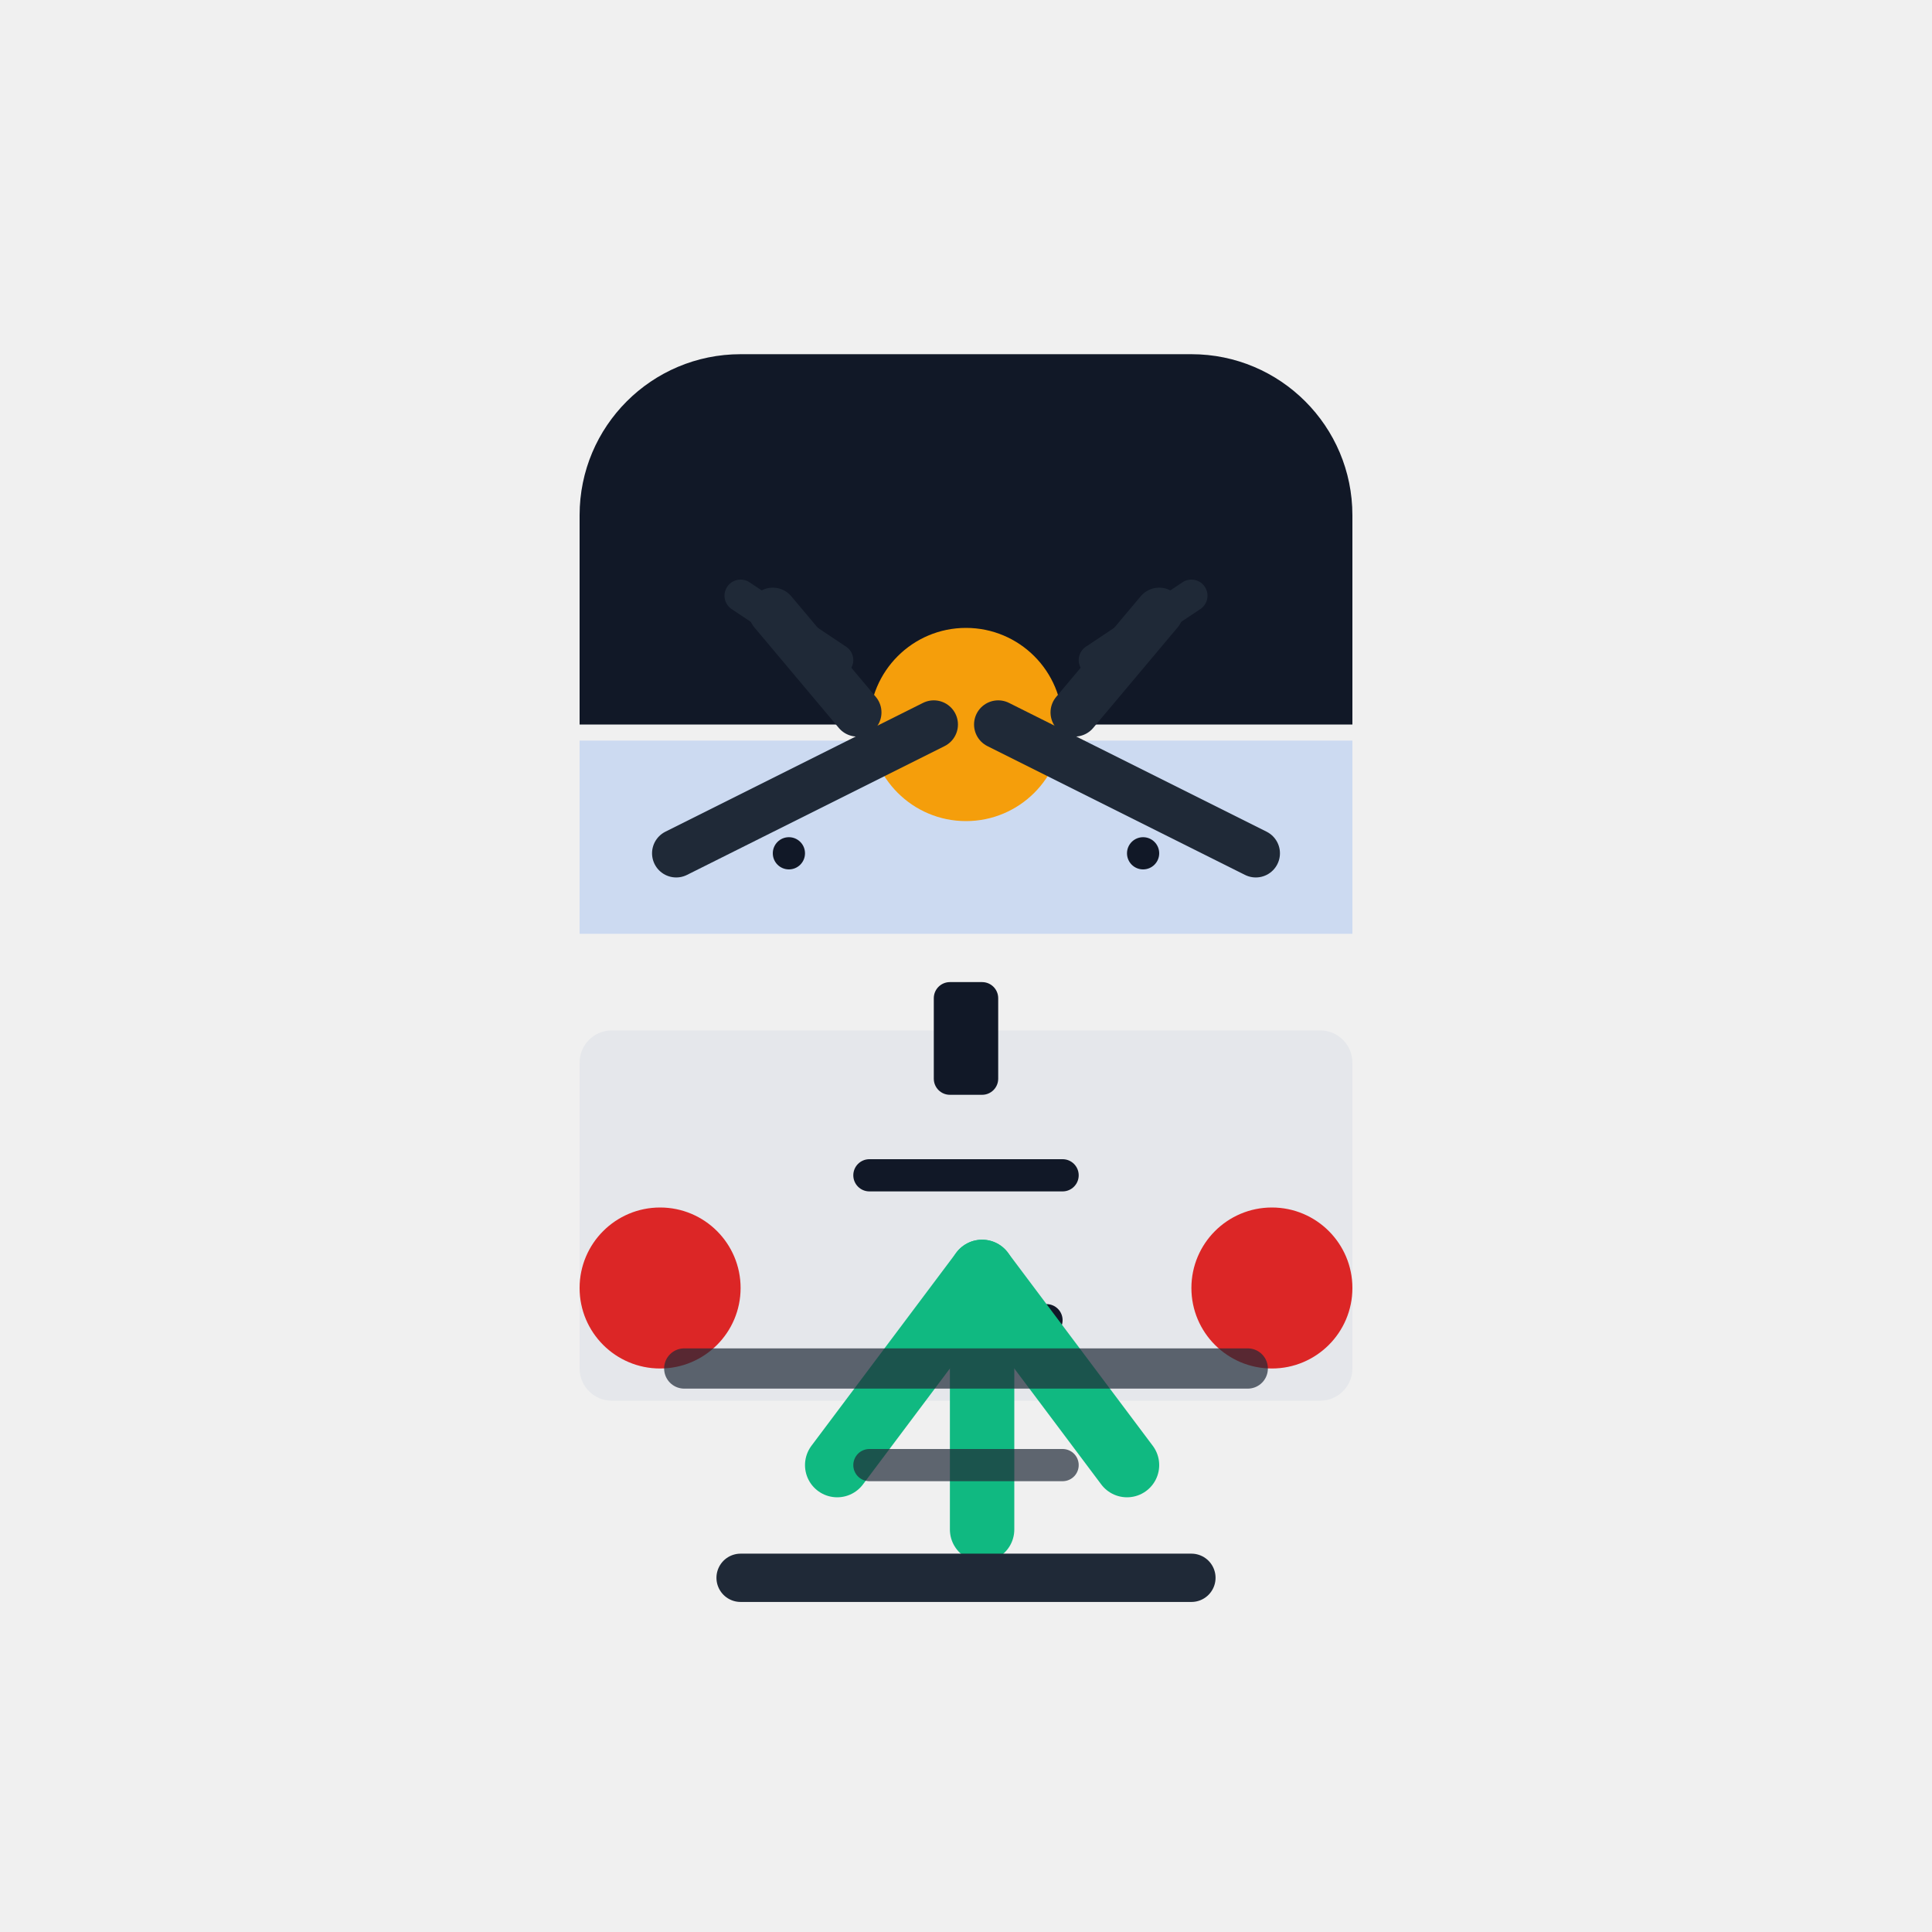
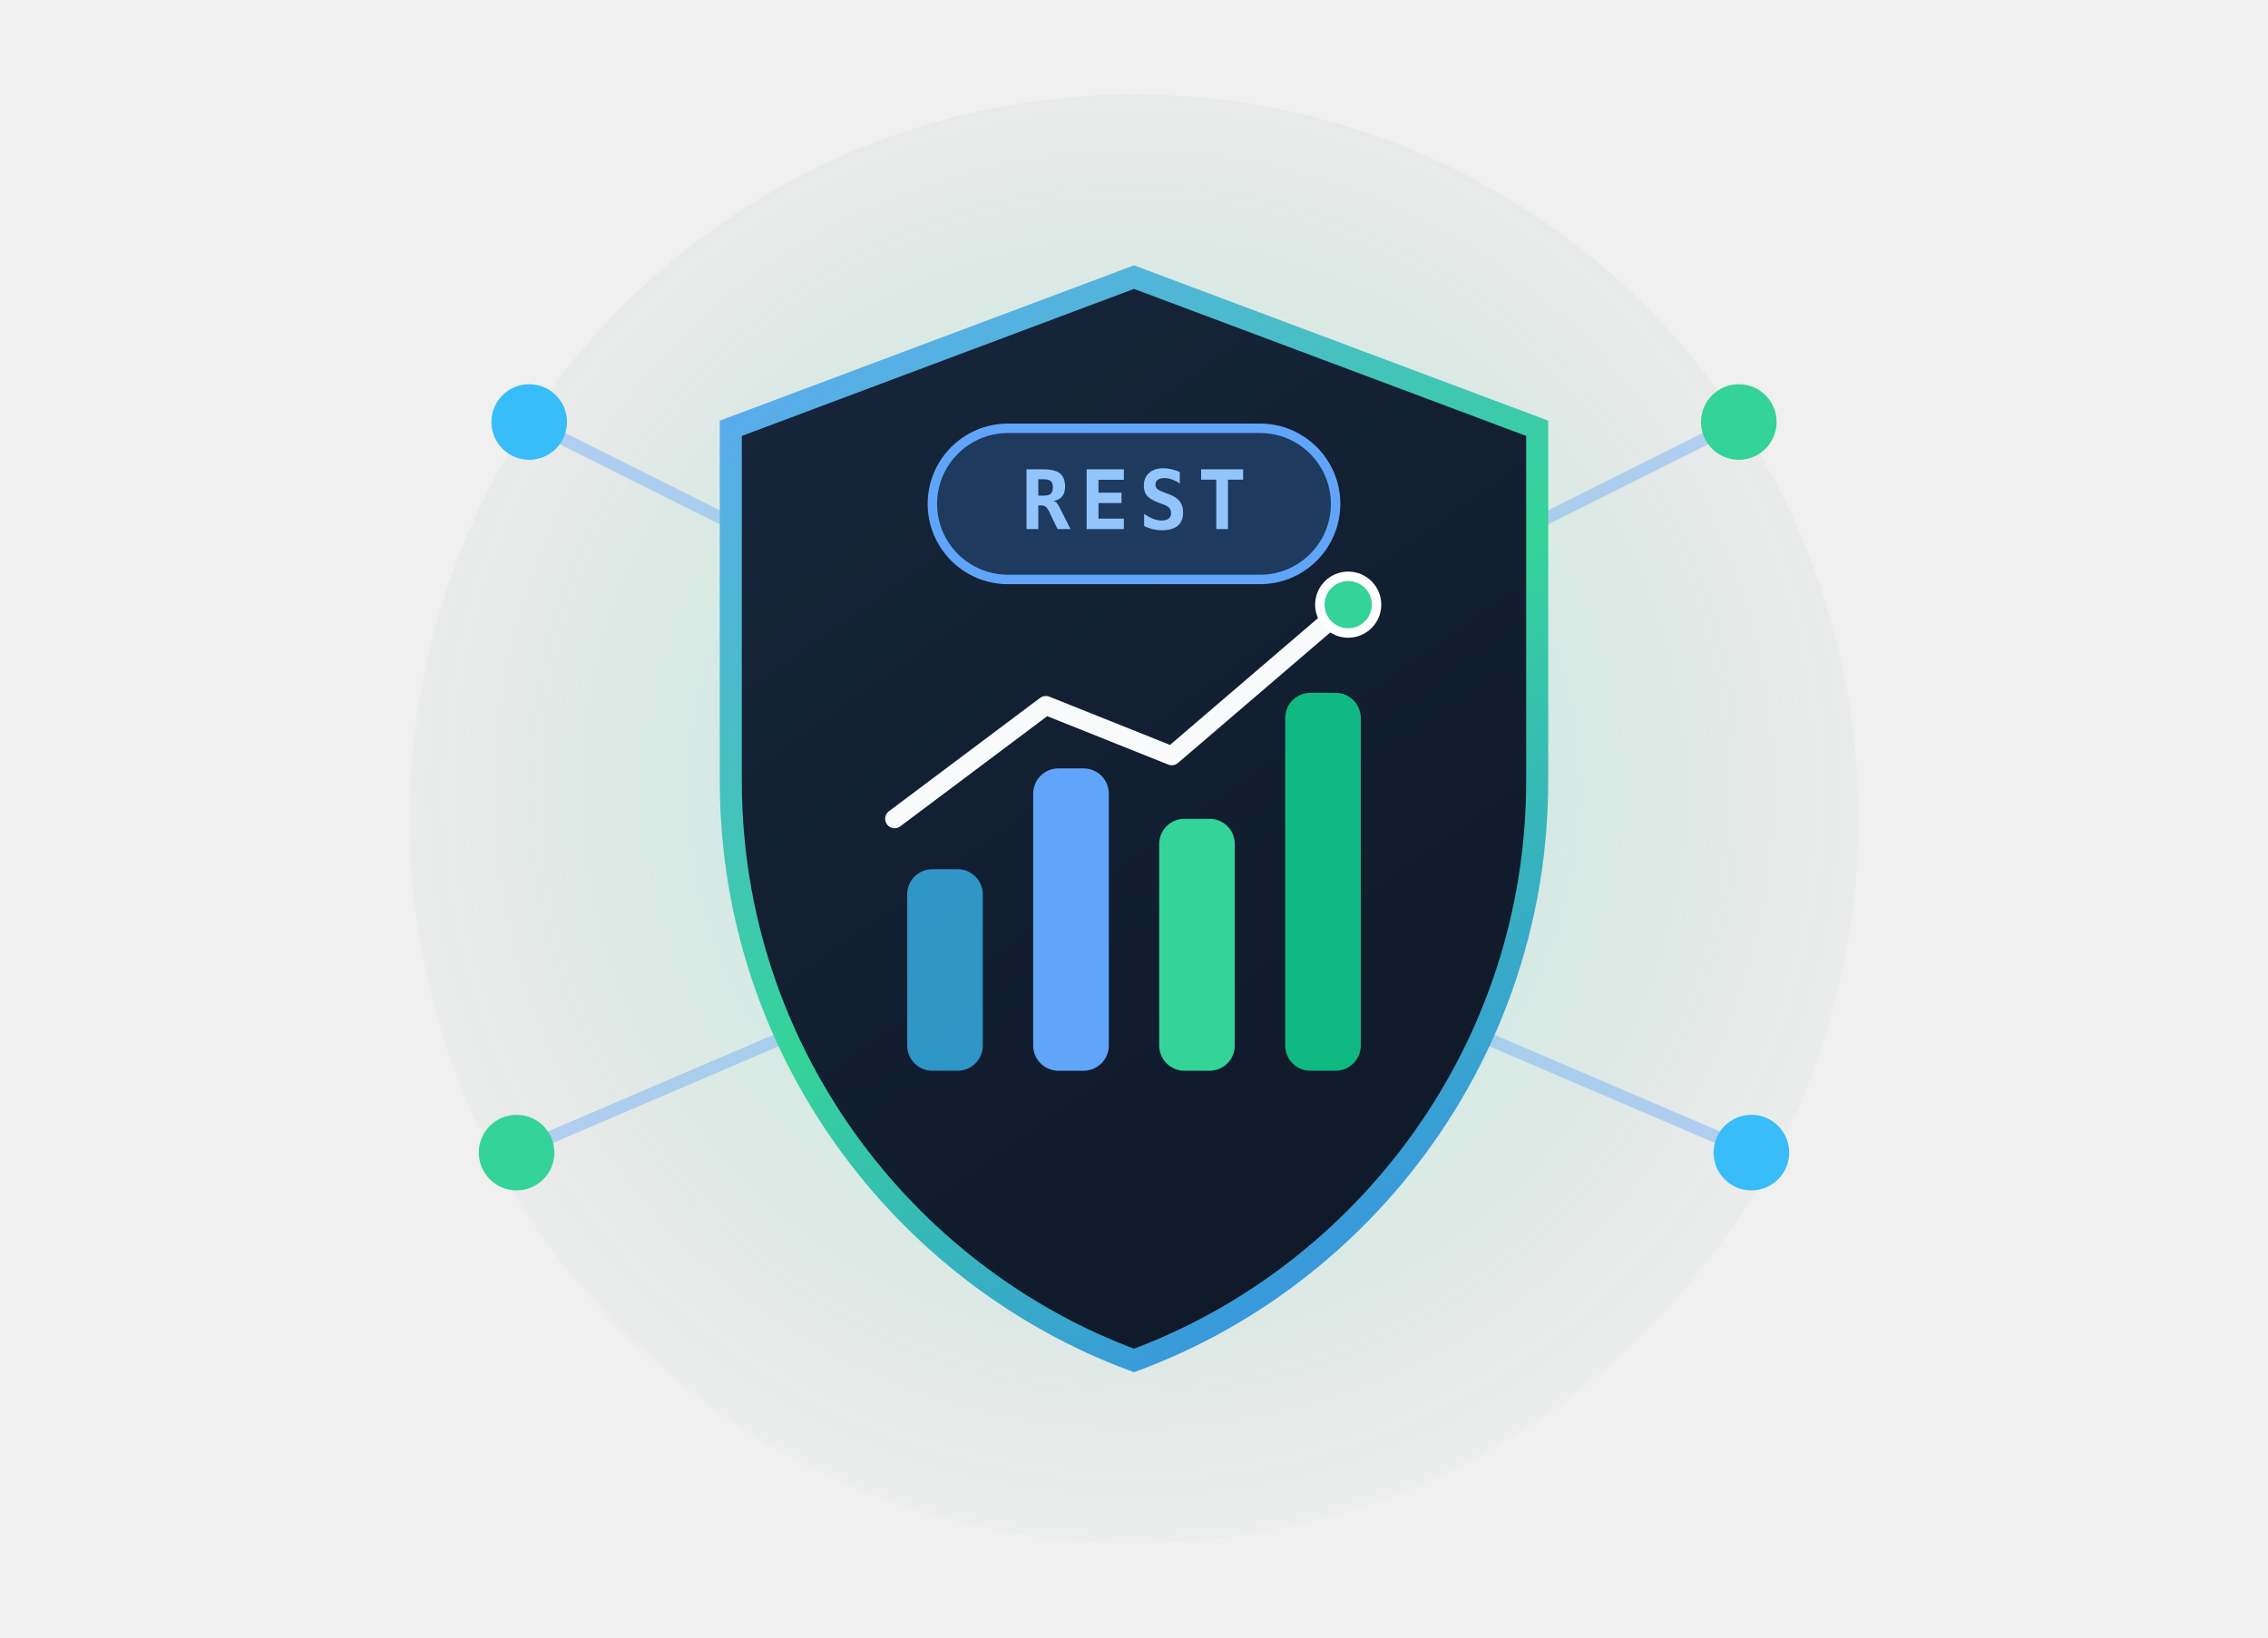
- <svg xmlns="http://www.w3.org/2000/svg" width="240" height="240" viewBox="0 0 240 240" fill="none">
-   <path d="M72 64C72 52.954 80.954 44 92 44H148C159.046 44 168 52.954 168 64V90H72V64Z" fill="#111827" />
-   <path d="M72 92H168V116H72V92Z" fill="#3B82F6" opacity="0.2" />
-   <path d="M76 128H164C166.209 128 168 129.791 168 132V170C168 172.209 166.209 174 164 174H76C73.791 174 72 172.209 72 170V132C72 129.791 73.791 128 76 128Z" fill="#E5E7EB" />
-   <path d="M100 106C100 107.105 99.105 108 98 108C96.895 108 96 107.105 96 106C96 104.895 96.895 104 98 104C99.105 104 100 104.895 100 106Z" fill="#111827" />
-   <path d="M144 106C144 107.105 143.105 108 142 108C140.895 108 140 107.105 140 106C140 104.895 140.895 104 142 104C143.105 104 144 104.895 144 106Z" fill="#111827" />
-   <path d="M108 148H132C133.105 148 134 147.105 134 146C134 144.895 133.105 144 132 144H108C106.895 144 106 144.895 106 146C106 147.105 106.895 148 108 148Z" fill="#111827" />
-   <path d="M116 124C116 122.895 116.895 122 118 122H122C123.105 122 124 122.895 124 124V134C124 135.105 123.105 136 122 136H118C116.895 136 116 135.105 116 134V124Z" fill="#111827" />
-   <path d="M130 166C131.105 166 132 165.105 132 164C132 162.895 131.105 162 130 162C128.895 162 128 162.895 128 164C128 165.105 128.895 166 130 166Z" fill="#111827" />
-   <path d="M82 170C87.523 170 92 165.523 92 160C92 154.477 87.523 150 82 150C76.477 150 72 154.477 72 160C72 165.523 76.477 170 82 170Z" fill="#DC2626" />
-   <path d="M158 170C163.523 170 168 165.523 168 160C168 154.477 163.523 150 158 150C152.477 150 148 154.477 148 160C148 165.523 152.477 170 158 170Z" fill="#DC2626" />
-   <path d="M120 78C113.373 78 108 83.373 108 90C108 96.627 113.373 102 120 102C126.627 102 132 96.627 132 90C132 83.373 126.627 78 120 78Z" fill="#F59E0B" />
-   <path d="M106.5 88.5L96 76" stroke="#1F2937" stroke-width="6" stroke-linecap="round" />
-   <path d="M133.5 88.5L144 76" stroke="#1F2937" stroke-width="6" stroke-linecap="round" />
-   <path d="M124 90L156 106" stroke="#1F2937" stroke-width="6" stroke-linecap="round" />
-   <path d="M116 90L84 106" stroke="#1F2937" stroke-width="6" stroke-linecap="round" />
-   <path d="M104 82L92 74" stroke="#1F2937" stroke-width="4" stroke-linecap="round" />
-   <path d="M136 82L148 74" stroke="#1F2937" stroke-width="4" stroke-linecap="round" />
-   <path d="M122 158L122 190" stroke="#10B981" stroke-width="8" stroke-linecap="round" />
-   <path d="M104 182L122 158L140 182" stroke="#10B981" stroke-width="8" stroke-linecap="round" stroke-linejoin="round" />
-   <path d="M92 196H148" stroke="#1F2937" stroke-width="6" stroke-linecap="round" />
-   <path d="M85 170H155" stroke="#1F2937" stroke-width="5" stroke-linecap="round" opacity="0.7" />
-   <path d="M108 182H132" stroke="#1F2937" stroke-width="4" stroke-linecap="round" opacity="0.7" />
+ <svg xmlns="http://www.w3.org/2000/svg" viewBox="0 0 360 260" width="360" height="260" fill="none">
+   <defs>
+     <radialGradient id="apiGlow" cx="50%" cy="48%" r="55%">
+       <stop offset="0%" stop-color="#3b82f6" stop-opacity="0.26" />
+       <stop offset="60%" stop-color="#10b981" stop-opacity="0.1" />
+       <stop offset="100%" stop-color="#0f172a" stop-opacity="0" />
+     </radialGradient>
+     <linearGradient id="shieldGrad" x1="120" y1="45" x2="240" y2="215" gradientUnits="userSpaceOnUse">
+       <stop offset="0%" stop-color="#17263c" />
+       <stop offset="100%" stop-color="#0d1726" />
+     </linearGradient>
+     <linearGradient id="shieldRim" x1="120" y1="45" x2="240" y2="215" gradientUnits="userSpaceOnUse">
+       <stop offset="0%" stop-color="#60a5fa" />
+       <stop offset="50%" stop-color="#34d399" />
+       <stop offset="100%" stop-color="#3b82f6" />
+     </linearGradient>
+   </defs>
+   <circle cx="180" cy="130" r="115" fill="url(#apiGlow)" />
+   <g stroke="#60a5fa" stroke-opacity="0.4" stroke-width="2">
+     <line x1="126" y1="88" x2="86" y2="68" />
+     <line x1="234" y1="88" x2="274" y2="68" />
+     <line x1="126" y1="164" x2="84" y2="182" />
+     <line x1="234" y1="164" x2="276" y2="182" />
+   </g>
+   <circle cx="84" cy="67" r="6" fill="#38bdf8" />
+   <circle cx="276" cy="67" r="6" fill="#34d399" />
+   <circle cx="82" cy="183" r="6" fill="#34d399" />
+   <circle cx="278" cy="183" r="6" fill="#38bdf8" />
+   <path d="M180 44L244 68V124C244 166.5 216.8 202.4 180 216C143.2 202.4 116 166.5 116 124V68L180 44Z" fill="url(#shieldGrad)" stroke="url(#shieldRim)" stroke-width="3.5" />
+   <rect x="148" y="68" width="64" height="24" rx="12" fill="#1e3a5f" stroke="#60a5fa" stroke-width="1.5" />
+   <text x="180" y="84" text-anchor="middle" font-family="Consolas, Monaco, monospace" font-size="13" font-weight="800" fill="#93c5fd" letter-spacing="1.5">REST</text>
+   <rect x="144" y="138" width="12" height="32" rx="4" fill="#38bdf8" opacity="0.75" />
+   <rect x="164" y="122" width="12" height="48" rx="4" fill="#60a5fa" />
+   <rect x="184" y="130" width="12" height="40" rx="4" fill="#34d399" />
+   <rect x="204" y="110" width="12" height="60" rx="4" fill="#10b981" />
+   <path d="M142 130L166 112L186 120L214 96" stroke="#f8fafc" stroke-width="3" stroke-linecap="round" stroke-linejoin="round" />
+   <circle cx="214" cy="96" r="4.5" fill="#34d399" stroke="#ffffff" stroke-width="1.5" />
</svg>
